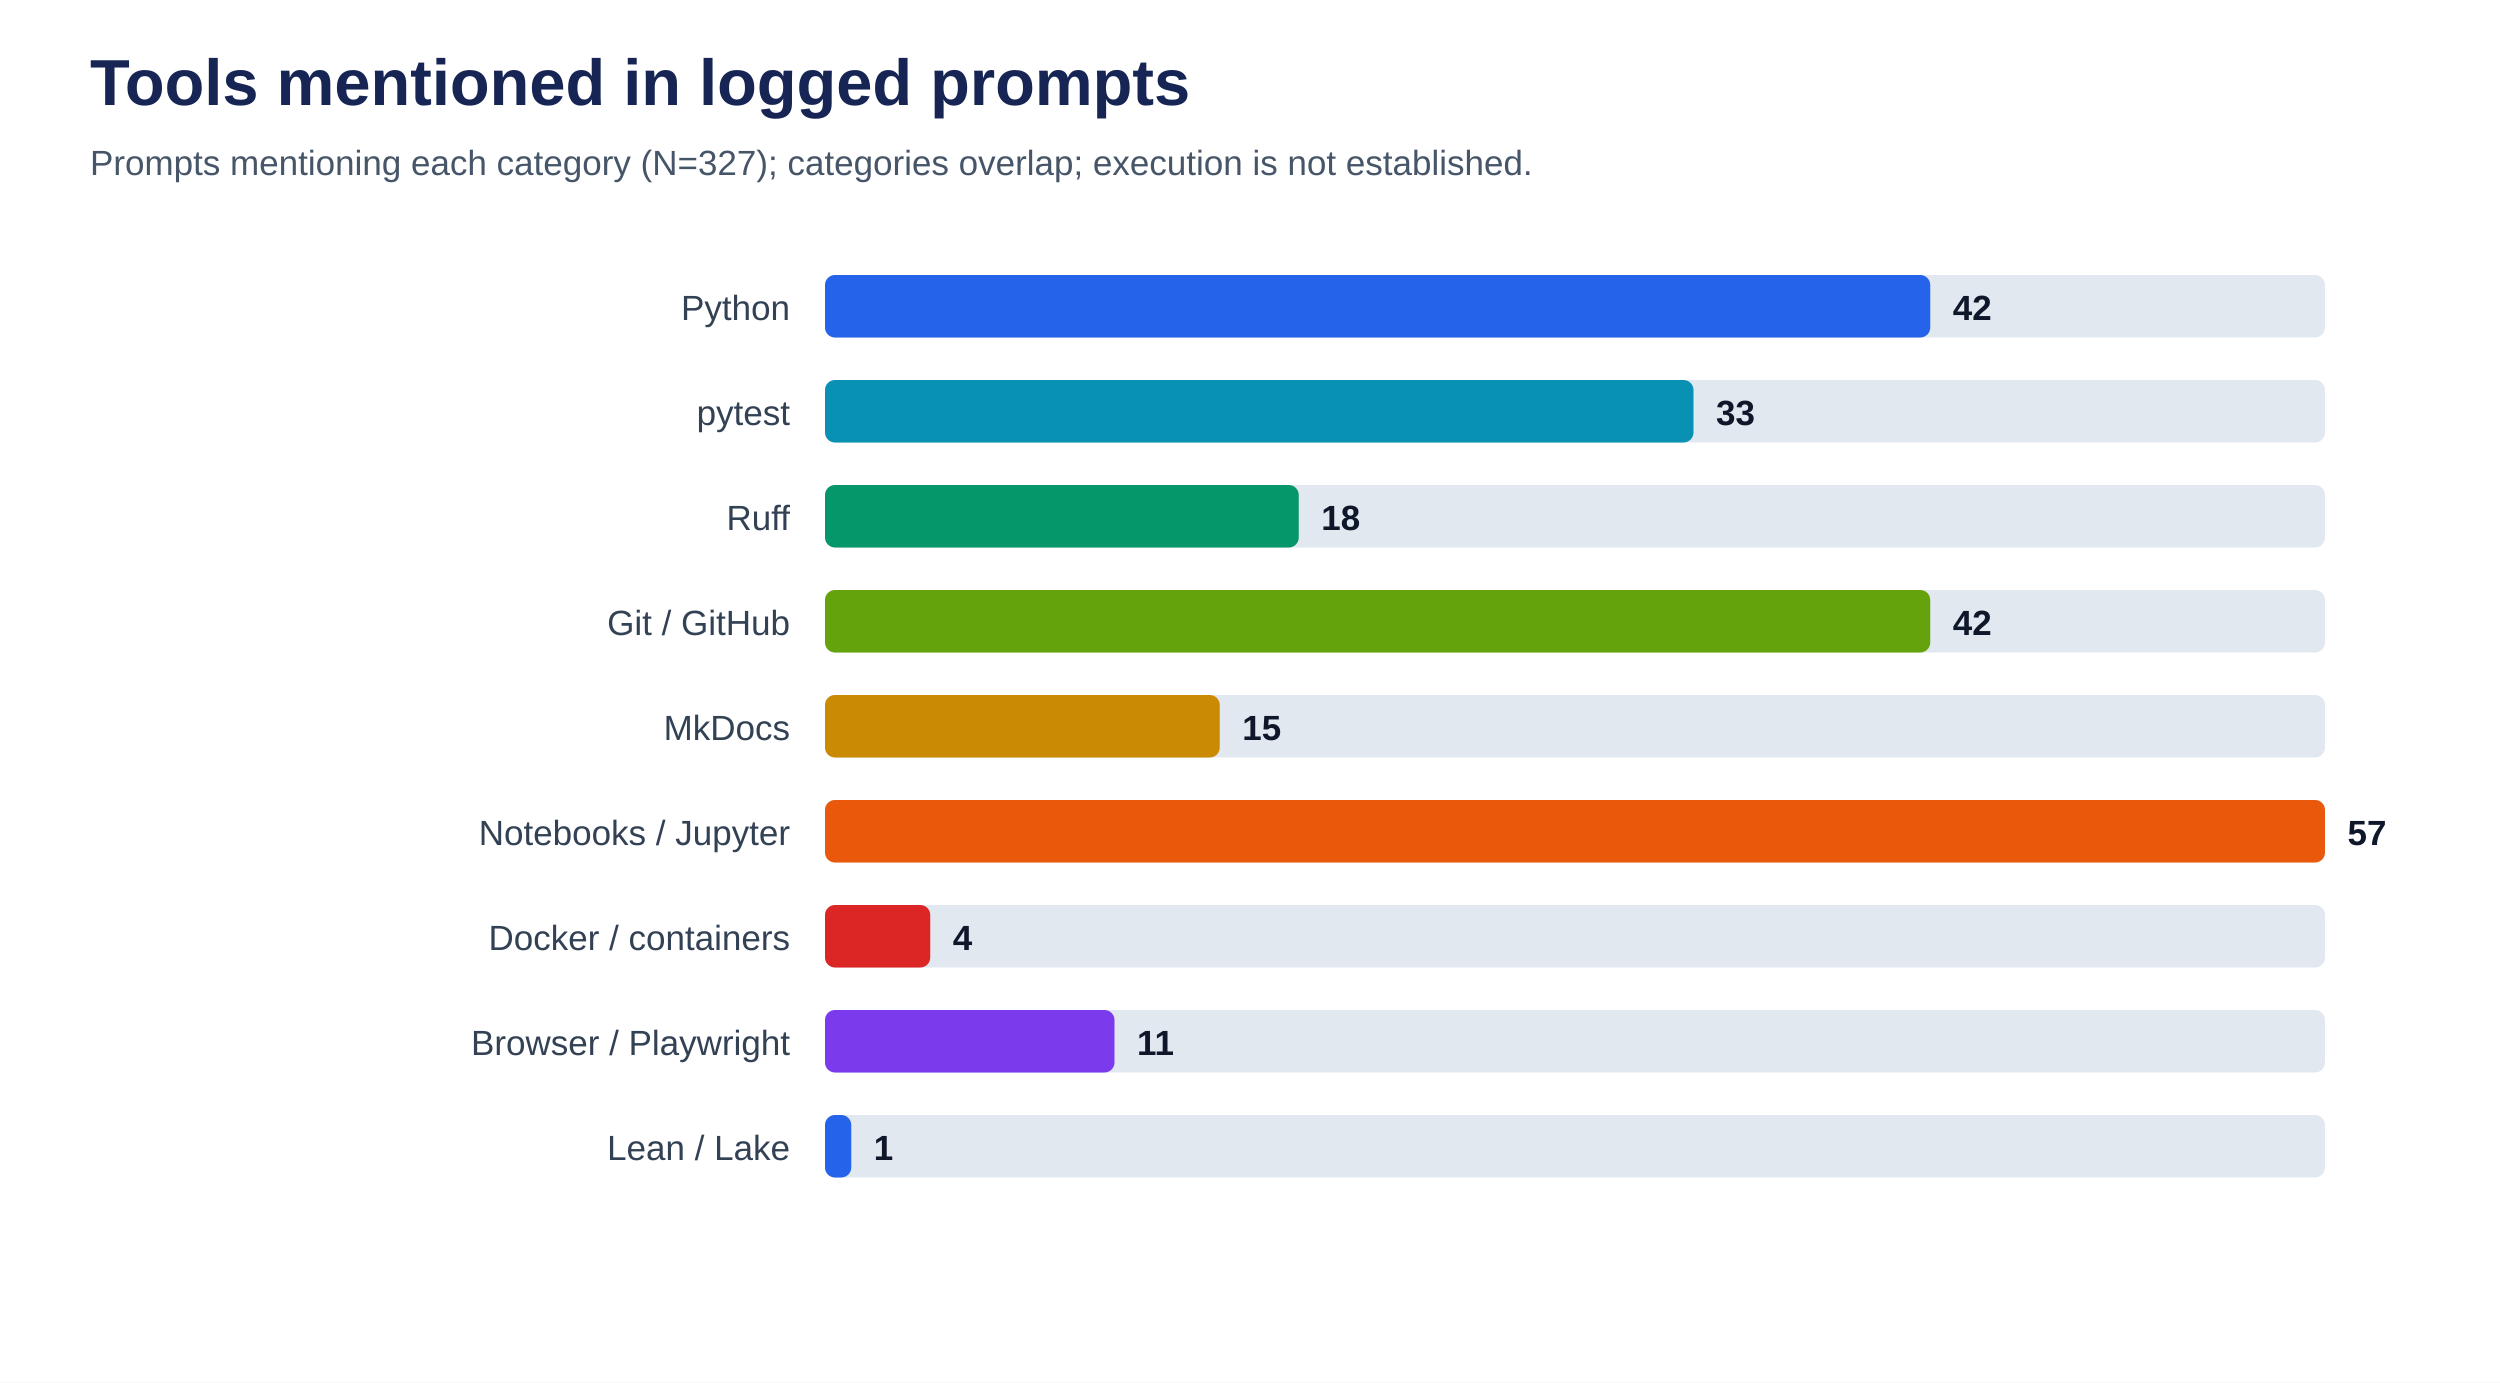
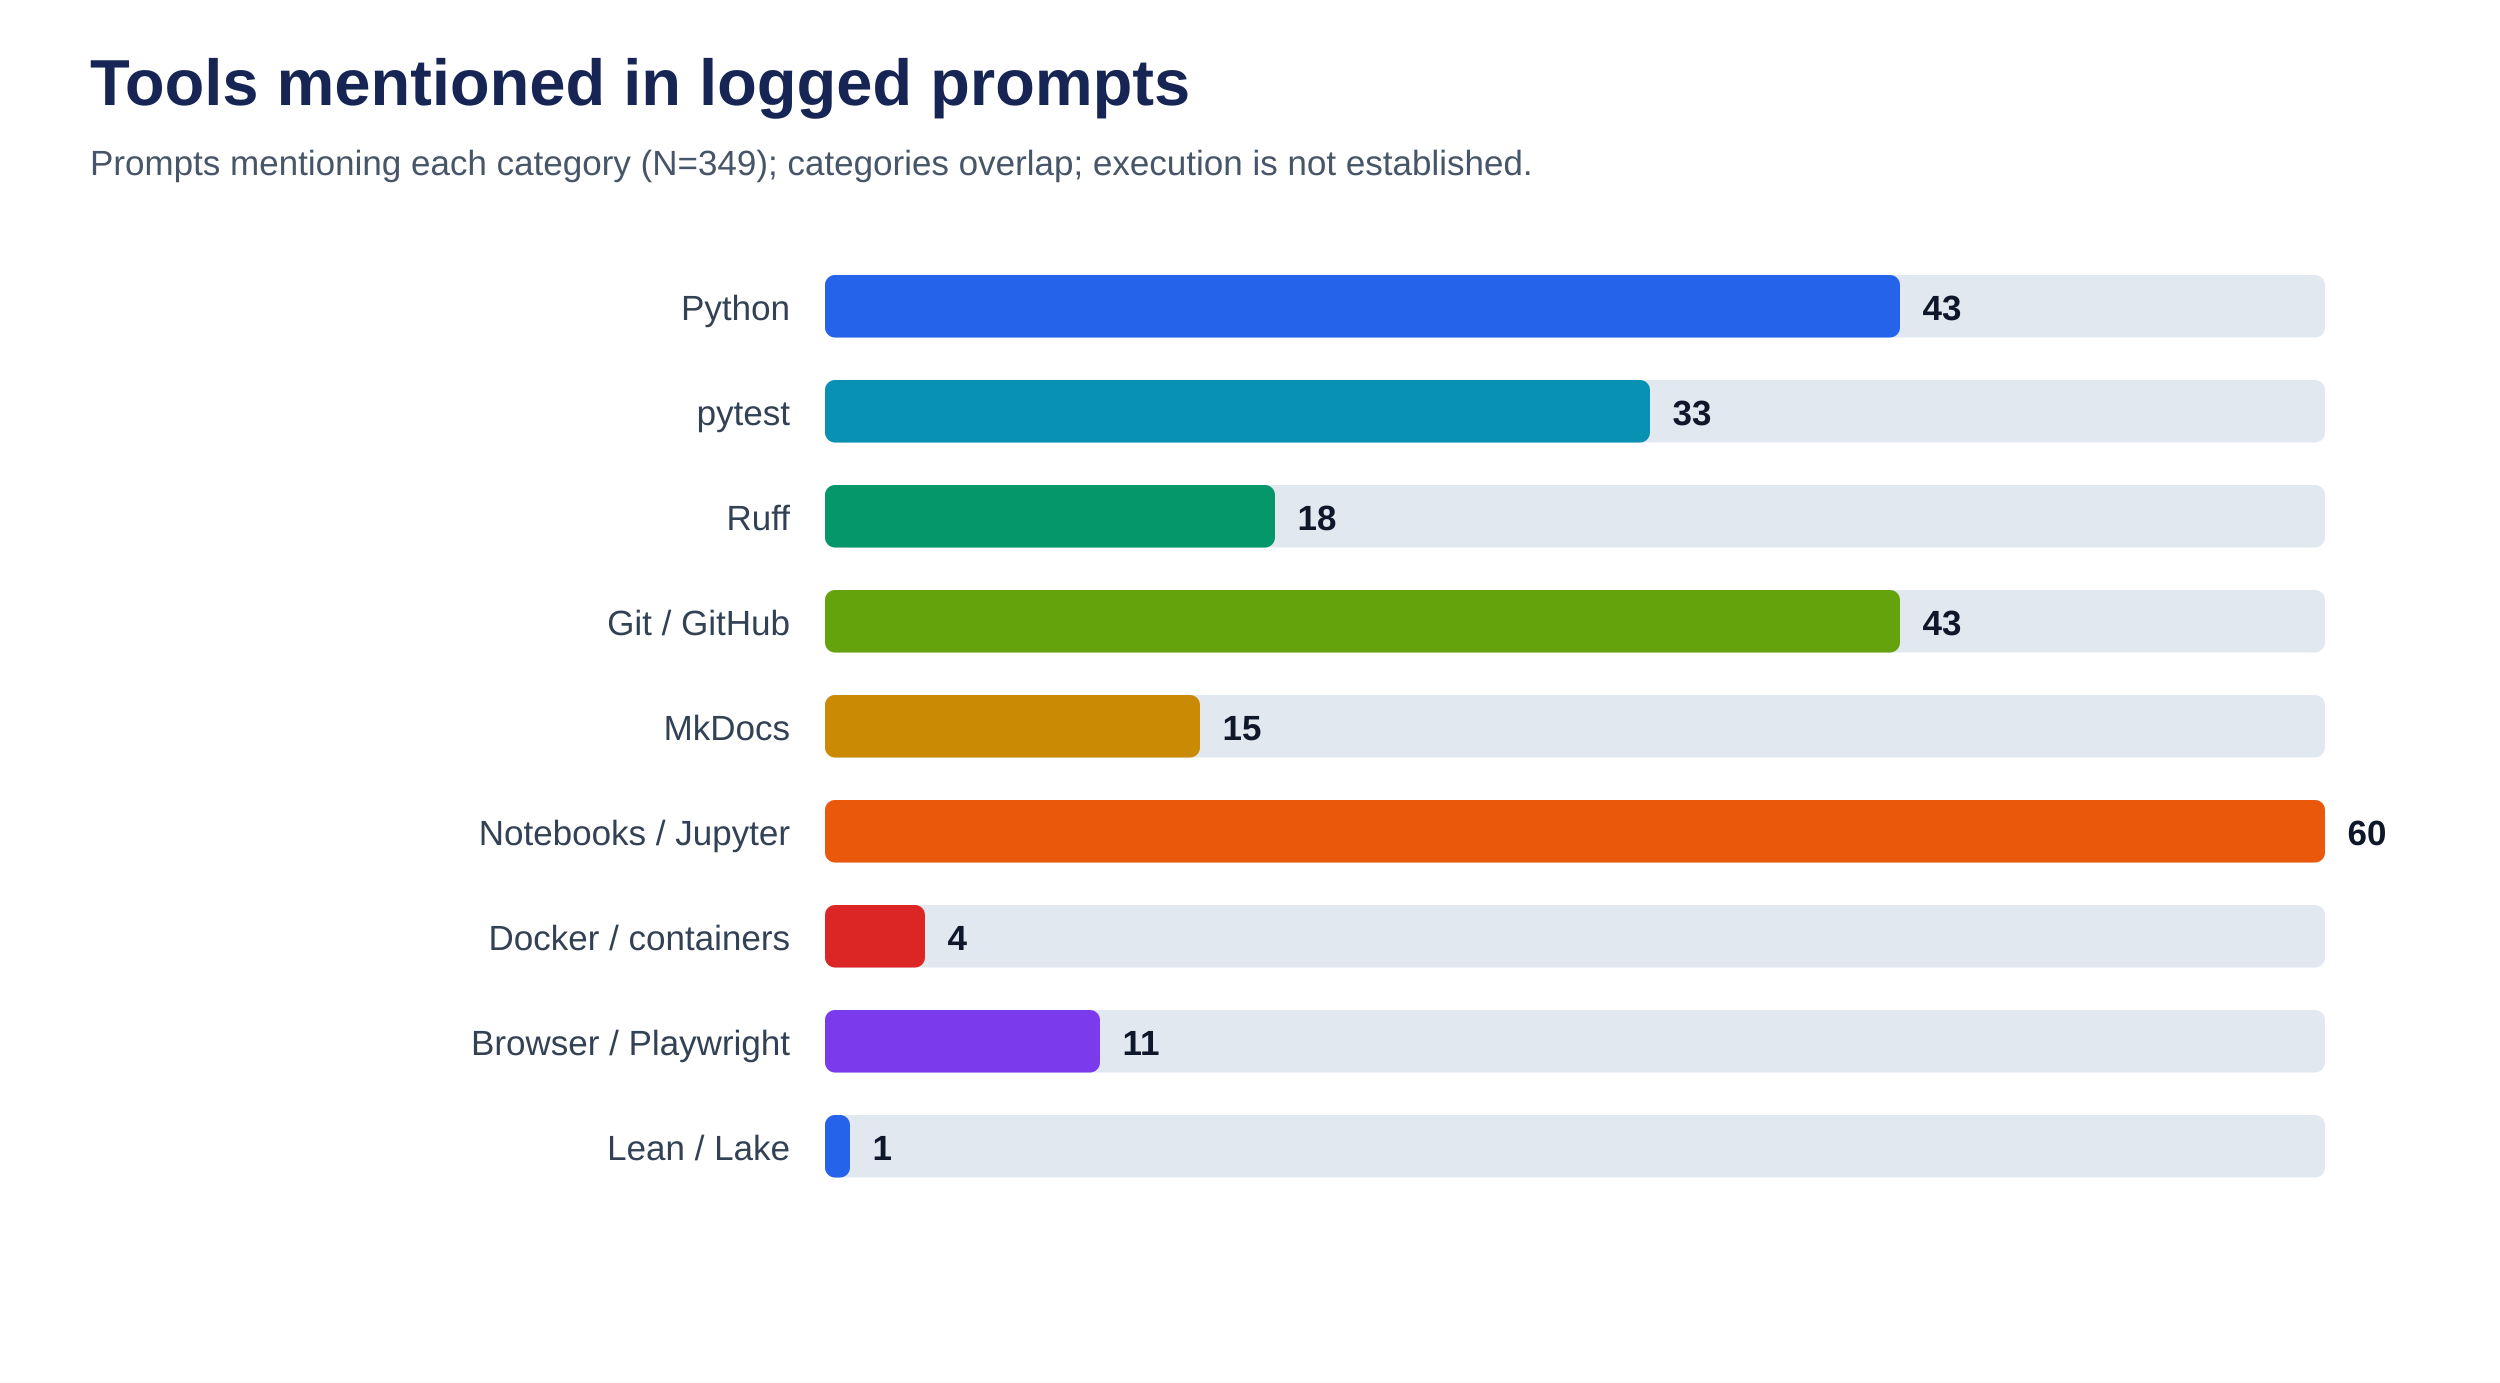
<svg xmlns="http://www.w3.org/2000/svg" viewBox="0 0 1000 553" role="img" aria-labelledby="title desc">
  <rect width="100%" height="100%" fill="#ffffff" />
  <text x="36" y="42" font-family="Arial, sans-serif" font-size="26" font-weight="700" fill="#172554">Tools mentioned in logged prompts</text>
-   <text x="36" y="70" font-family="Arial, sans-serif" font-size="14" fill="#475569">Prompts mentioning each category (N=327); categories overlap; execution is not established.</text>
+   <text x="36" y="70" font-family="Arial, sans-serif" font-size="14" fill="#475569">Prompts mentioning each category (N=349); categories overlap; execution is not established.</text>
  <text x="316" y="128" text-anchor="end" font-family="Arial, sans-serif" font-size="14" fill="#334155">Python</text>
  <rect x="330" y="110" width="600" height="25" rx="4" fill="#e2e8f0" />
-   <rect x="330" y="110" width="442.1" height="25" rx="4" fill="#2563eb" />
-   <text x="781.1" y="128" font-family="Arial, sans-serif" font-size="14" font-weight="700" fill="#0f172a">42</text>
+   <rect x="330" y="110" width="430.0" height="25" rx="4" fill="#2563eb" />
+   <text x="769.0" y="128" font-family="Arial, sans-serif" font-size="14" font-weight="700" fill="#0f172a">43</text>
  <text x="316" y="170" text-anchor="end" font-family="Arial, sans-serif" font-size="14" fill="#334155">pytest</text>
  <rect x="330" y="152" width="600" height="25" rx="4" fill="#e2e8f0" />
-   <rect x="330" y="152" width="347.4" height="25" rx="4" fill="#0891b2" />
-   <text x="686.4" y="170" font-family="Arial, sans-serif" font-size="14" font-weight="700" fill="#0f172a">33</text>
+   <rect x="330" y="152" width="330.0" height="25" rx="4" fill="#0891b2" />
+   <text x="669.0" y="170" font-family="Arial, sans-serif" font-size="14" font-weight="700" fill="#0f172a">33</text>
  <text x="316" y="212" text-anchor="end" font-family="Arial, sans-serif" font-size="14" fill="#334155">Ruff</text>
  <rect x="330" y="194" width="600" height="25" rx="4" fill="#e2e8f0" />
-   <rect x="330" y="194" width="189.5" height="25" rx="4" fill="#059669" />
-   <text x="528.5" y="212" font-family="Arial, sans-serif" font-size="14" font-weight="700" fill="#0f172a">18</text>
+   <rect x="330" y="194" width="180.0" height="25" rx="4" fill="#059669" />
+   <text x="519.0" y="212" font-family="Arial, sans-serif" font-size="14" font-weight="700" fill="#0f172a">18</text>
  <text x="316" y="254" text-anchor="end" font-family="Arial, sans-serif" font-size="14" fill="#334155">Git / GitHub</text>
  <rect x="330" y="236" width="600" height="25" rx="4" fill="#e2e8f0" />
-   <rect x="330" y="236" width="442.1" height="25" rx="4" fill="#65a30d" />
-   <text x="781.1" y="254" font-family="Arial, sans-serif" font-size="14" font-weight="700" fill="#0f172a">42</text>
+   <rect x="330" y="236" width="430.0" height="25" rx="4" fill="#65a30d" />
+   <text x="769.0" y="254" font-family="Arial, sans-serif" font-size="14" font-weight="700" fill="#0f172a">43</text>
  <text x="316" y="296" text-anchor="end" font-family="Arial, sans-serif" font-size="14" fill="#334155">MkDocs</text>
  <rect x="330" y="278" width="600" height="25" rx="4" fill="#e2e8f0" />
-   <rect x="330" y="278" width="157.9" height="25" rx="4" fill="#ca8a04" />
-   <text x="496.9" y="296" font-family="Arial, sans-serif" font-size="14" font-weight="700" fill="#0f172a">15</text>
+   <rect x="330" y="278" width="150.0" height="25" rx="4" fill="#ca8a04" />
+   <text x="489.0" y="296" font-family="Arial, sans-serif" font-size="14" font-weight="700" fill="#0f172a">15</text>
  <text x="316" y="338" text-anchor="end" font-family="Arial, sans-serif" font-size="14" fill="#334155">Notebooks / Jupyter</text>
  <rect x="330" y="320" width="600" height="25" rx="4" fill="#e2e8f0" />
  <rect x="330" y="320" width="600.0" height="25" rx="4" fill="#ea580c" />
-   <text x="939.0" y="338" font-family="Arial, sans-serif" font-size="14" font-weight="700" fill="#0f172a">57</text>
+   <text x="939.0" y="338" font-family="Arial, sans-serif" font-size="14" font-weight="700" fill="#0f172a">60</text>
  <text x="316" y="380" text-anchor="end" font-family="Arial, sans-serif" font-size="14" fill="#334155">Docker / containers</text>
  <rect x="330" y="362" width="600" height="25" rx="4" fill="#e2e8f0" />
-   <rect x="330" y="362" width="42.1" height="25" rx="4" fill="#dc2626" />
-   <text x="381.1" y="380" font-family="Arial, sans-serif" font-size="14" font-weight="700" fill="#0f172a">4</text>
+   <rect x="330" y="362" width="40.0" height="25" rx="4" fill="#dc2626" />
+   <text x="379.0" y="380" font-family="Arial, sans-serif" font-size="14" font-weight="700" fill="#0f172a">4</text>
  <text x="316" y="422" text-anchor="end" font-family="Arial, sans-serif" font-size="14" fill="#334155">Browser / Playwright</text>
  <rect x="330" y="404" width="600" height="25" rx="4" fill="#e2e8f0" />
-   <rect x="330" y="404" width="115.8" height="25" rx="4" fill="#7c3aed" />
-   <text x="454.8" y="422" font-family="Arial, sans-serif" font-size="14" font-weight="700" fill="#0f172a">11</text>
+   <rect x="330" y="404" width="110.0" height="25" rx="4" fill="#7c3aed" />
+   <text x="449.0" y="422" font-family="Arial, sans-serif" font-size="14" font-weight="700" fill="#0f172a">11</text>
  <text x="316" y="464" text-anchor="end" font-family="Arial, sans-serif" font-size="14" fill="#334155">Lean / Lake</text>
  <rect x="330" y="446" width="600" height="25" rx="4" fill="#e2e8f0" />
-   <rect x="330" y="446" width="10.5" height="25" rx="4" fill="#2563eb" />
-   <text x="349.5" y="464" font-family="Arial, sans-serif" font-size="14" font-weight="700" fill="#0f172a">1</text>
+   <rect x="330" y="446" width="10.0" height="25" rx="4" fill="#2563eb" />
+   <text x="349.0" y="464" font-family="Arial, sans-serif" font-size="14" font-weight="700" fill="#0f172a">1</text>
</svg>
